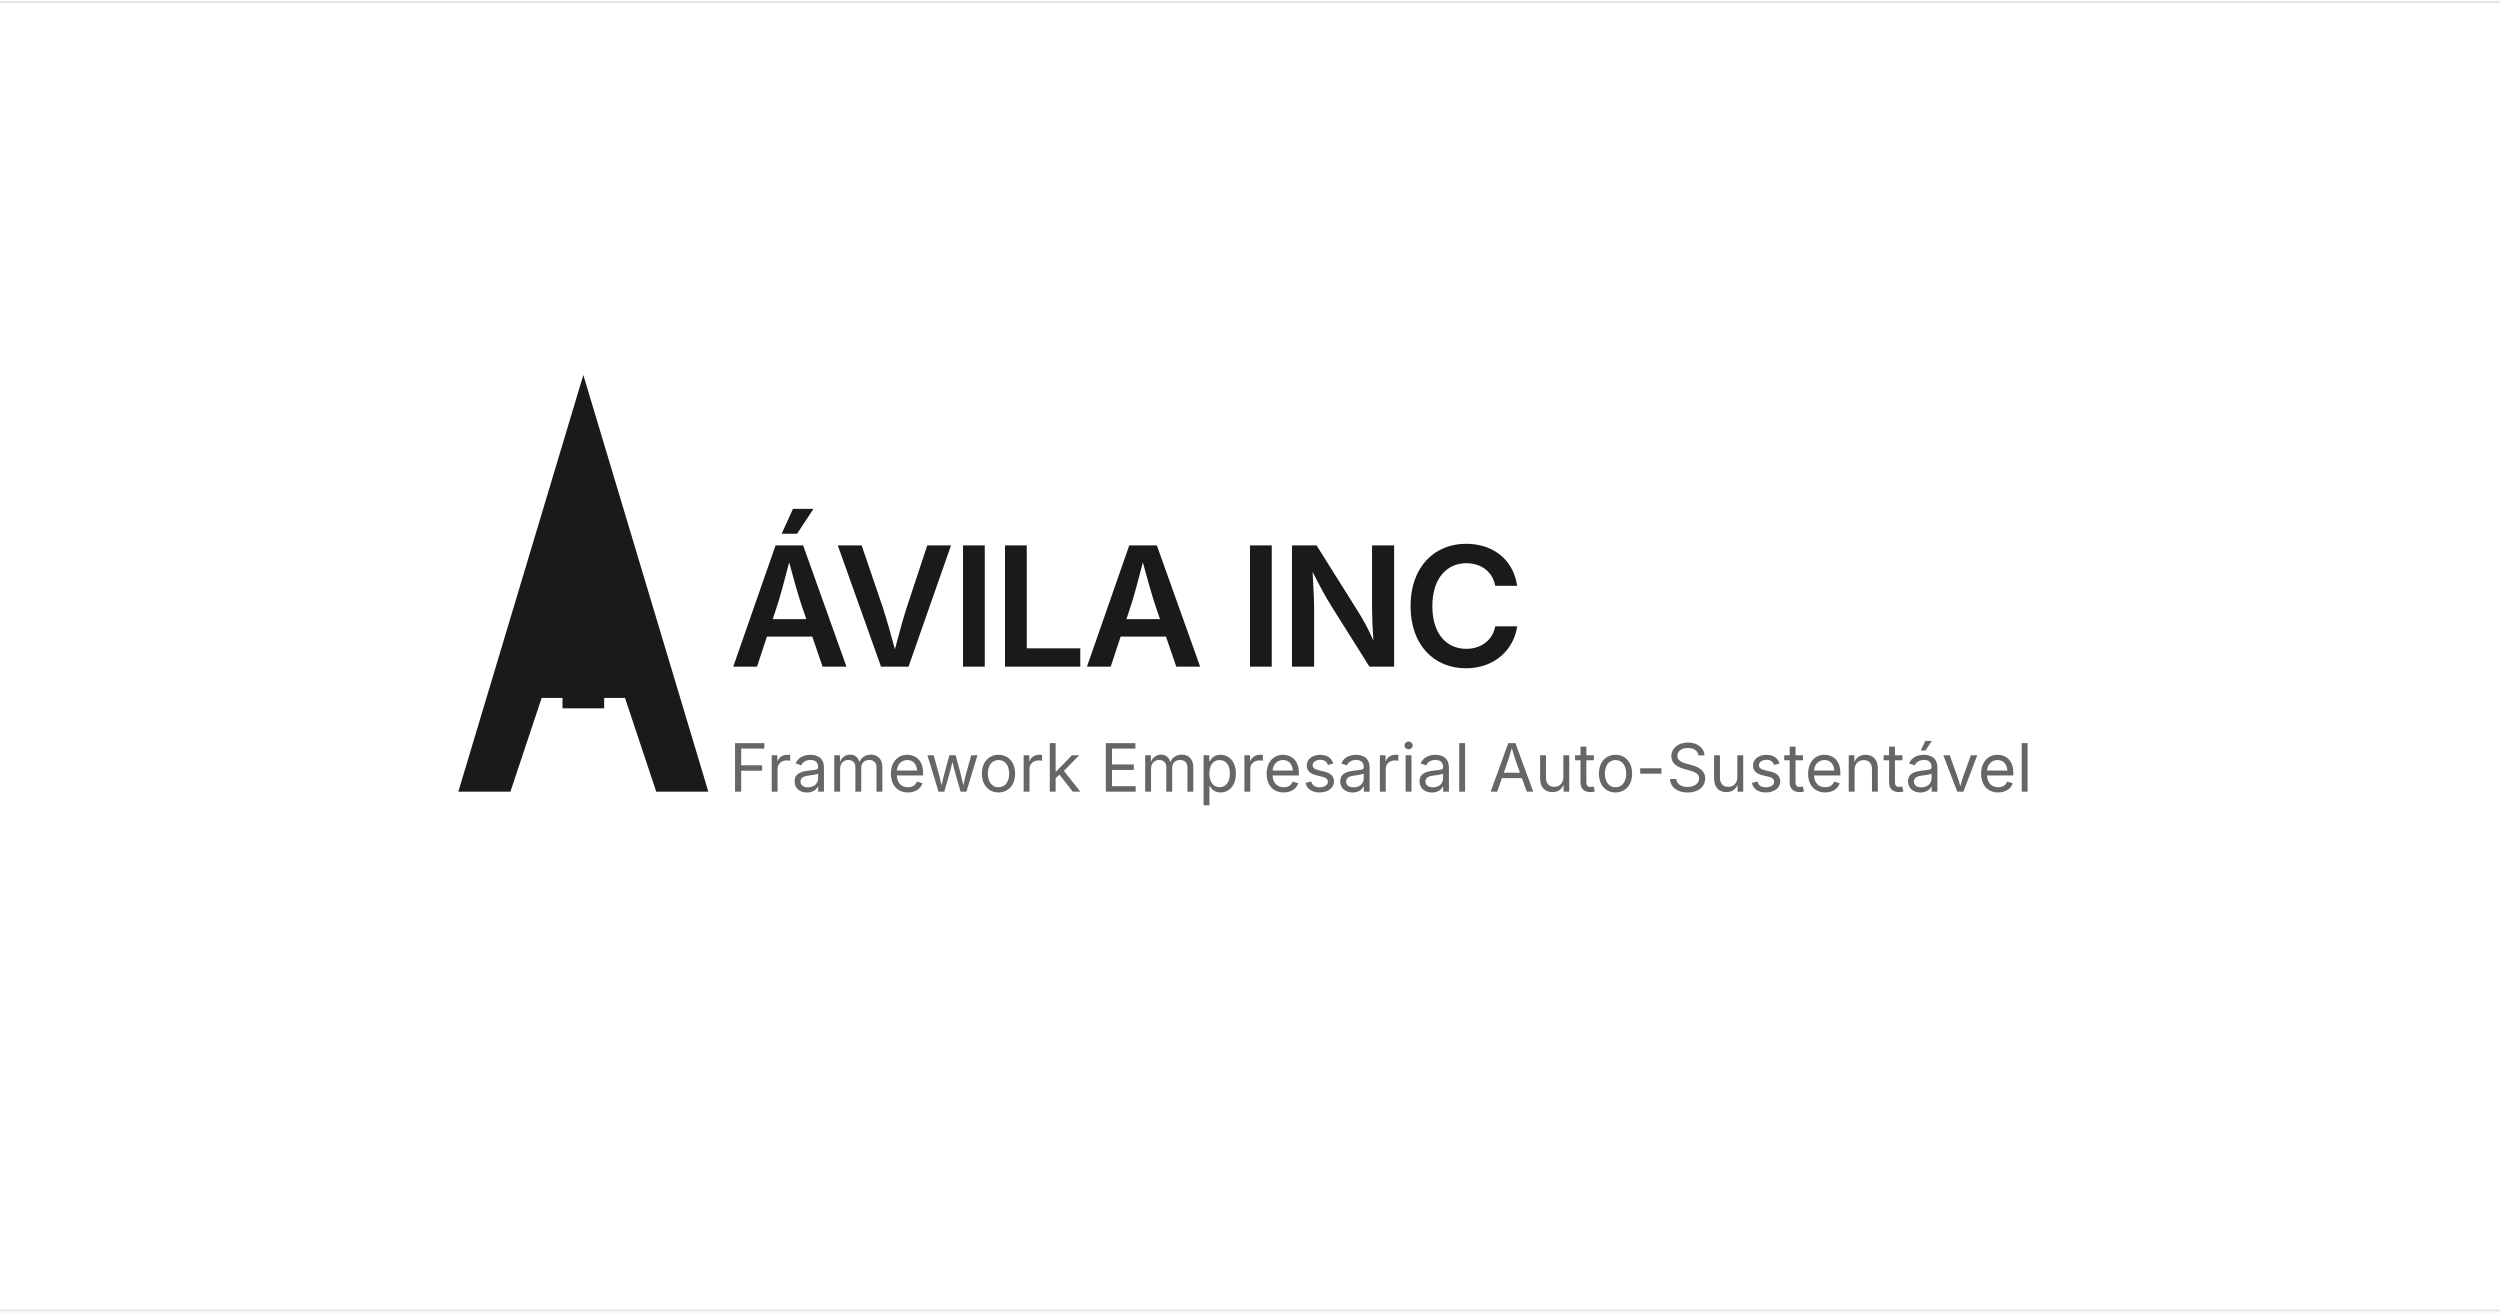
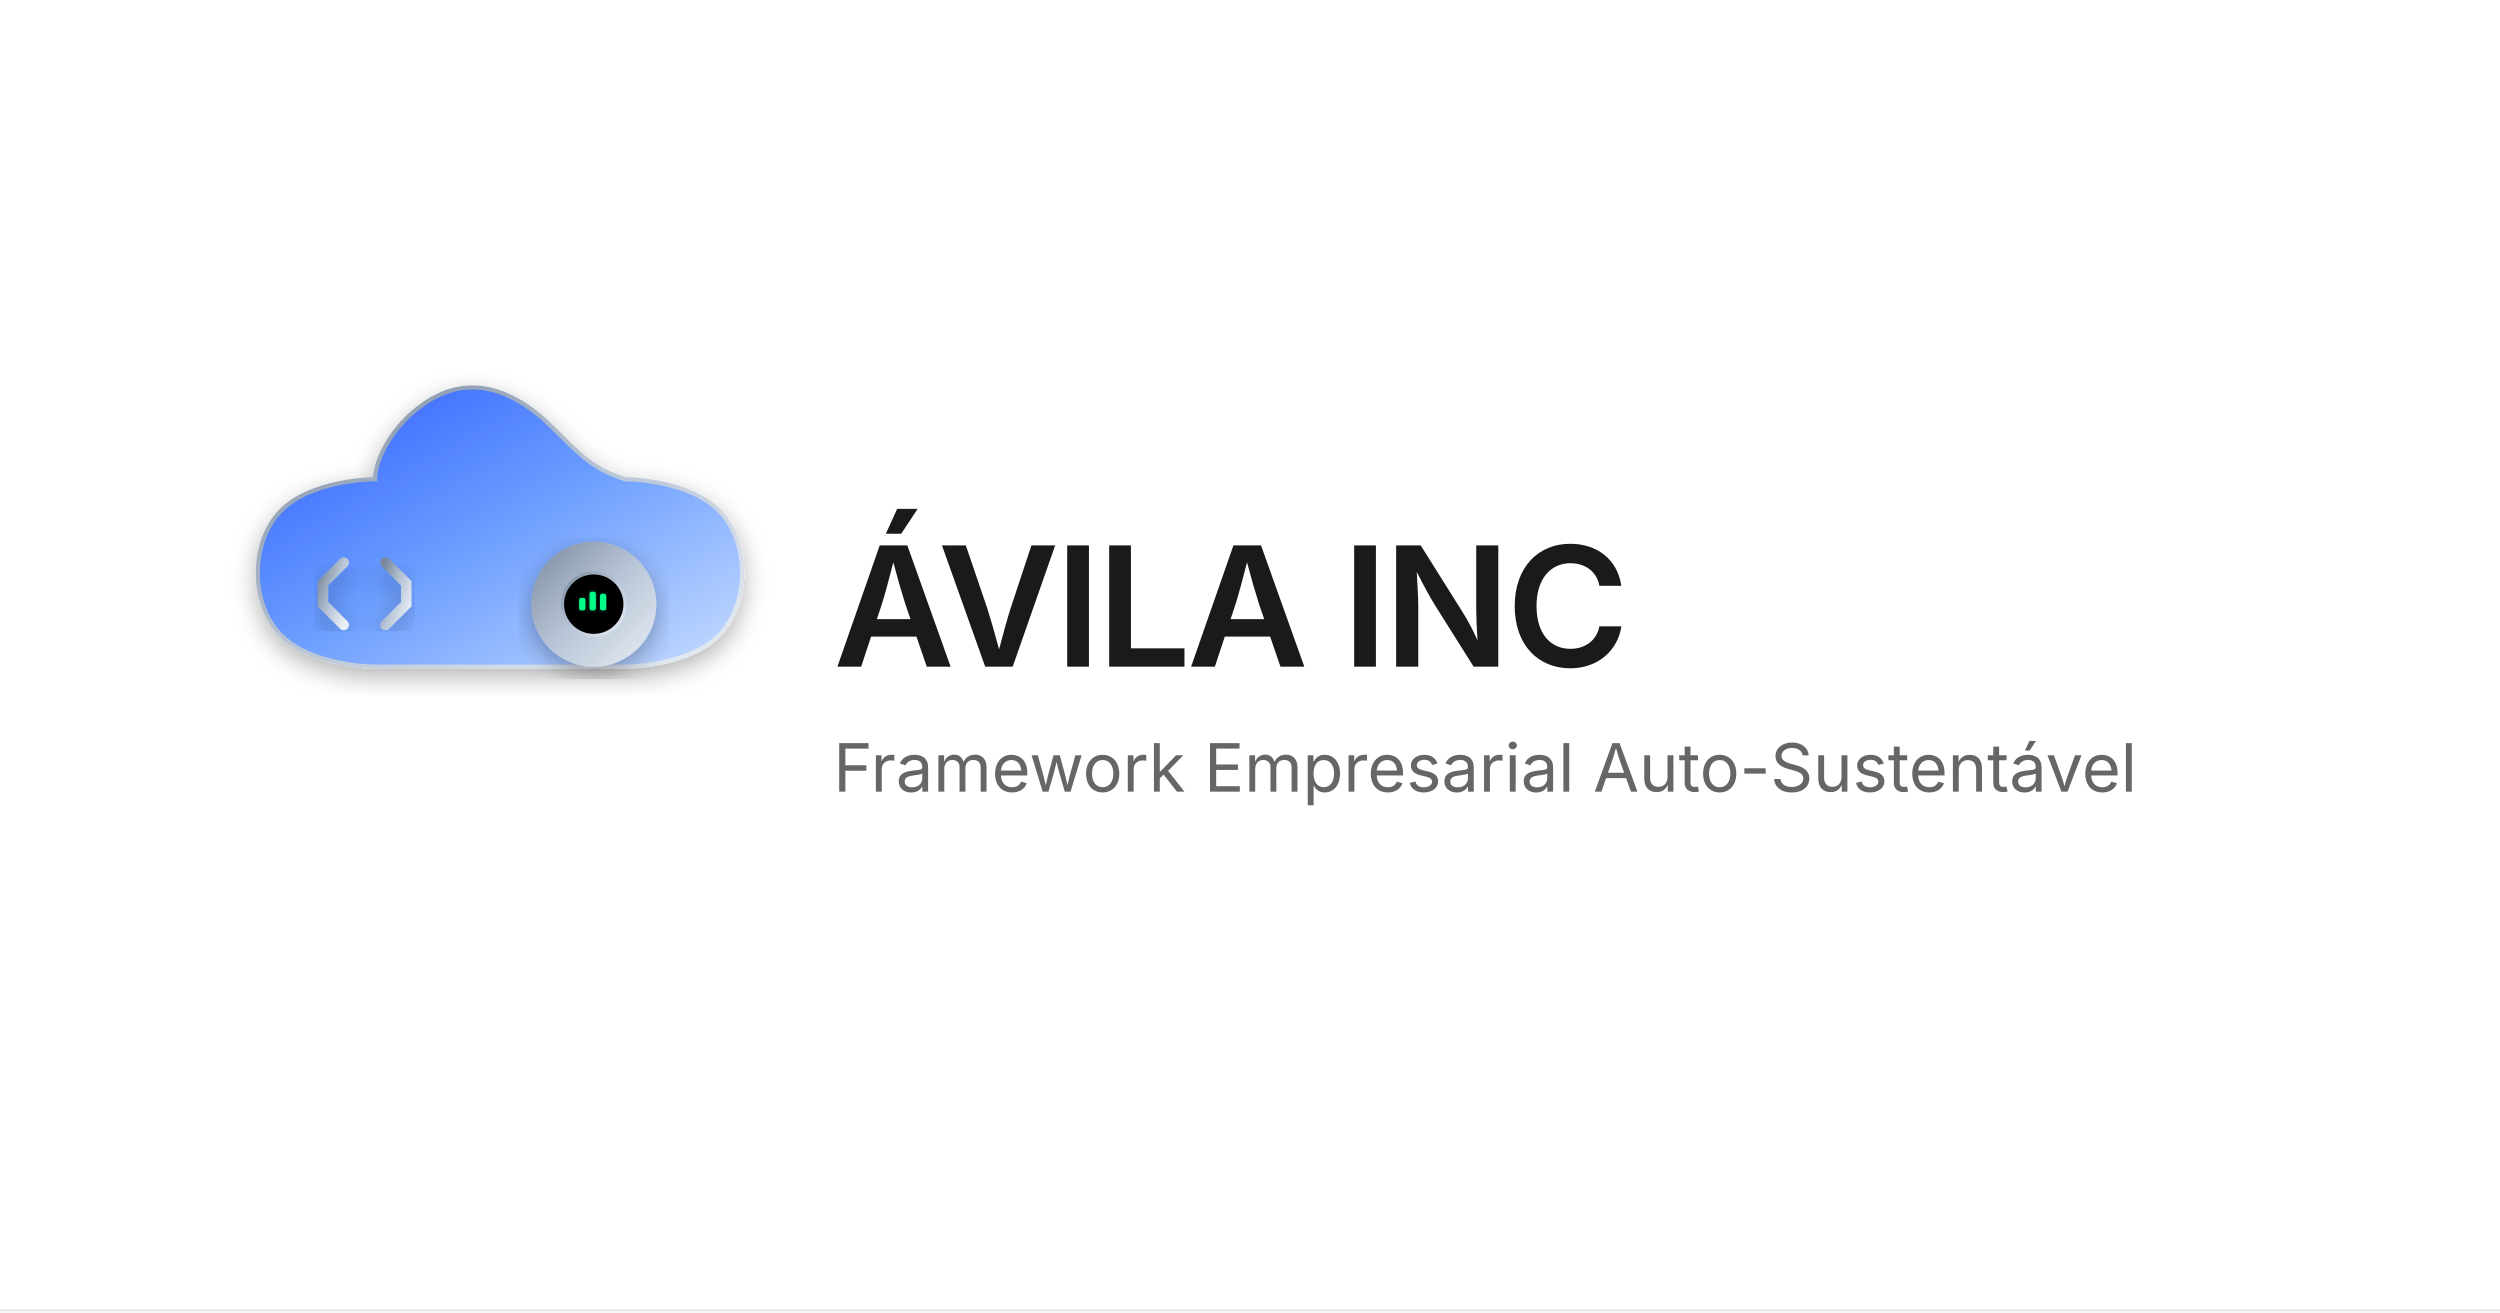
<svg xmlns="http://www.w3.org/2000/svg" width="1200" height="630" viewBox="0 0 1200 630" fill="none">
+   <defs>
+     <linearGradient id="metalBlueOG" x1="0%" y1="0%" x2="100%" y2="100%">
+       <stop offset="0%" style="stop-color:#2E5CFF;stop-opacity:1" />
+       <stop offset="50%" style="stop-color:#6B9EFF;stop-opacity:1" />
+       <stop offset="100%" style="stop-color:#C8DCFF;stop-opacity:1" />
+     </linearGradient>
+     <linearGradient id="metalSilverOG" x1="0%" y1="0%" x2="100%" y2="100%">
+       <stop offset="0%" style="stop-color:#7A8A9E;stop-opacity:1" />
+       <stop offset="50%" style="stop-color:#B8C5D6;stop-opacity:1" />
+       <stop offset="100%" style="stop-color:#E8EEF5;stop-opacity:1" />
+     </linearGradient>
+     <filter id="glowOG">
+       <feGaussianBlur stdDeviation="3" result="coloredBlur" />
+       <feMerge>
+         <feMergeNode in="coloredBlur" />
+         <feMergeNode in="SourceGraphic" />
+       </feMerge>
+     </filter>
+     <filter id="shadowOG">
+       <feDropShadow dx="0" dy="4" stdDeviation="6" flood-opacity="0.3" />
+     </filter>
+   </defs>
  <rect width="1200" height="630" fill="#ffffff" />
-   <line x1="0" y1="1" x2="1200" y2="1" stroke="#e5e5e5" stroke-width="1" />
-   <g transform="translate(200, 180)">
-     <path d="M80 0L140 200H115L100 155H60L45 200H20L80 0Z" fill="#1a1a1a" />
-     <rect x="70" y="130" width="20" height="30" fill="#1a1a1a" />
-     <circle cx="80" cy="30" r="5" fill="#1a1a1a" />
+   <g transform="translate(120, 180)">
+     <g filter="url(#shadowOG)">
+       <path d="M180 50C180 50 210 50 225 65C240 80 240 110 225 125C210 140 180 140 180 140H60C60 140 30 140 15 125C0 110 0 80 15 65C30 50 60 50 60 50C60 40 70 20 90 10C110 0 130 10 145 25C160 40 165 45 180 50Z" fill="url(#metalBlueOG)" stroke="url(#metalSilverOG)" stroke-width="2" />
+     </g>
+     <g transform="translate(165, 110)" filter="url(#shadowOG)">
+       <circle cx="0" cy="0" r="30" fill="url(#metalSilverOG)" />
+       <circle cx="0" cy="0" r="15" fill="#000000" stroke="url(#metalSilverOG)" stroke-width="1.5" />
+       <rect x="-7" y="-3" width="3" height="6" fill="#00FF88" rx="1" filter="url(#glowOG)" />
+       <rect x="-2" y="-6" width="3" height="9" fill="#00FF88" rx="1" filter="url(#glowOG)" />
+       <rect x="3" y="-5" width="3" height="8" fill="#00FF88" rx="1" filter="url(#glowOG)" />
+     </g>
+     <g transform="translate(55, 105)" filter="url(#shadowOG)">
+       <path d="M -10,-15 L -20,-5 L -20,5 L -10,15" stroke="url(#metalSilverOG)" stroke-width="5" stroke-linecap="round" fill="none" />
+       <path d="M 10,-15 L 20,-5 L 20,5 L 10,15" stroke="url(#metalSilverOG)" stroke-width="5" stroke-linecap="round" fill="none" />
+     </g>
  </g>
-   <text x="350" y="320" font-family="system-ui, -apple-system" font-size="80" font-weight="600" fill="#1a1a1a" letter-spacing="-2">ÁVILA INC</text>
-   <text x="350" y="380" font-family="system-ui, -apple-system" font-size="32" font-weight="400" fill="#666666">Framework Empresarial Auto-Sustentável</text>
+   <text x="400" y="320" font-family="system-ui, -apple-system" font-size="80" font-weight="600" fill="#1a1a1a" letter-spacing="-2">ÁVILA INC</text>
+   <text x="400" y="380" font-family="system-ui, -apple-system" font-size="32" font-weight="400" fill="#666666">Framework Empresarial Auto-Sustentável</text>
  <line x1="0" y1="629" x2="1200" y2="629" stroke="#e5e5e5" stroke-width="1" />
</svg>
